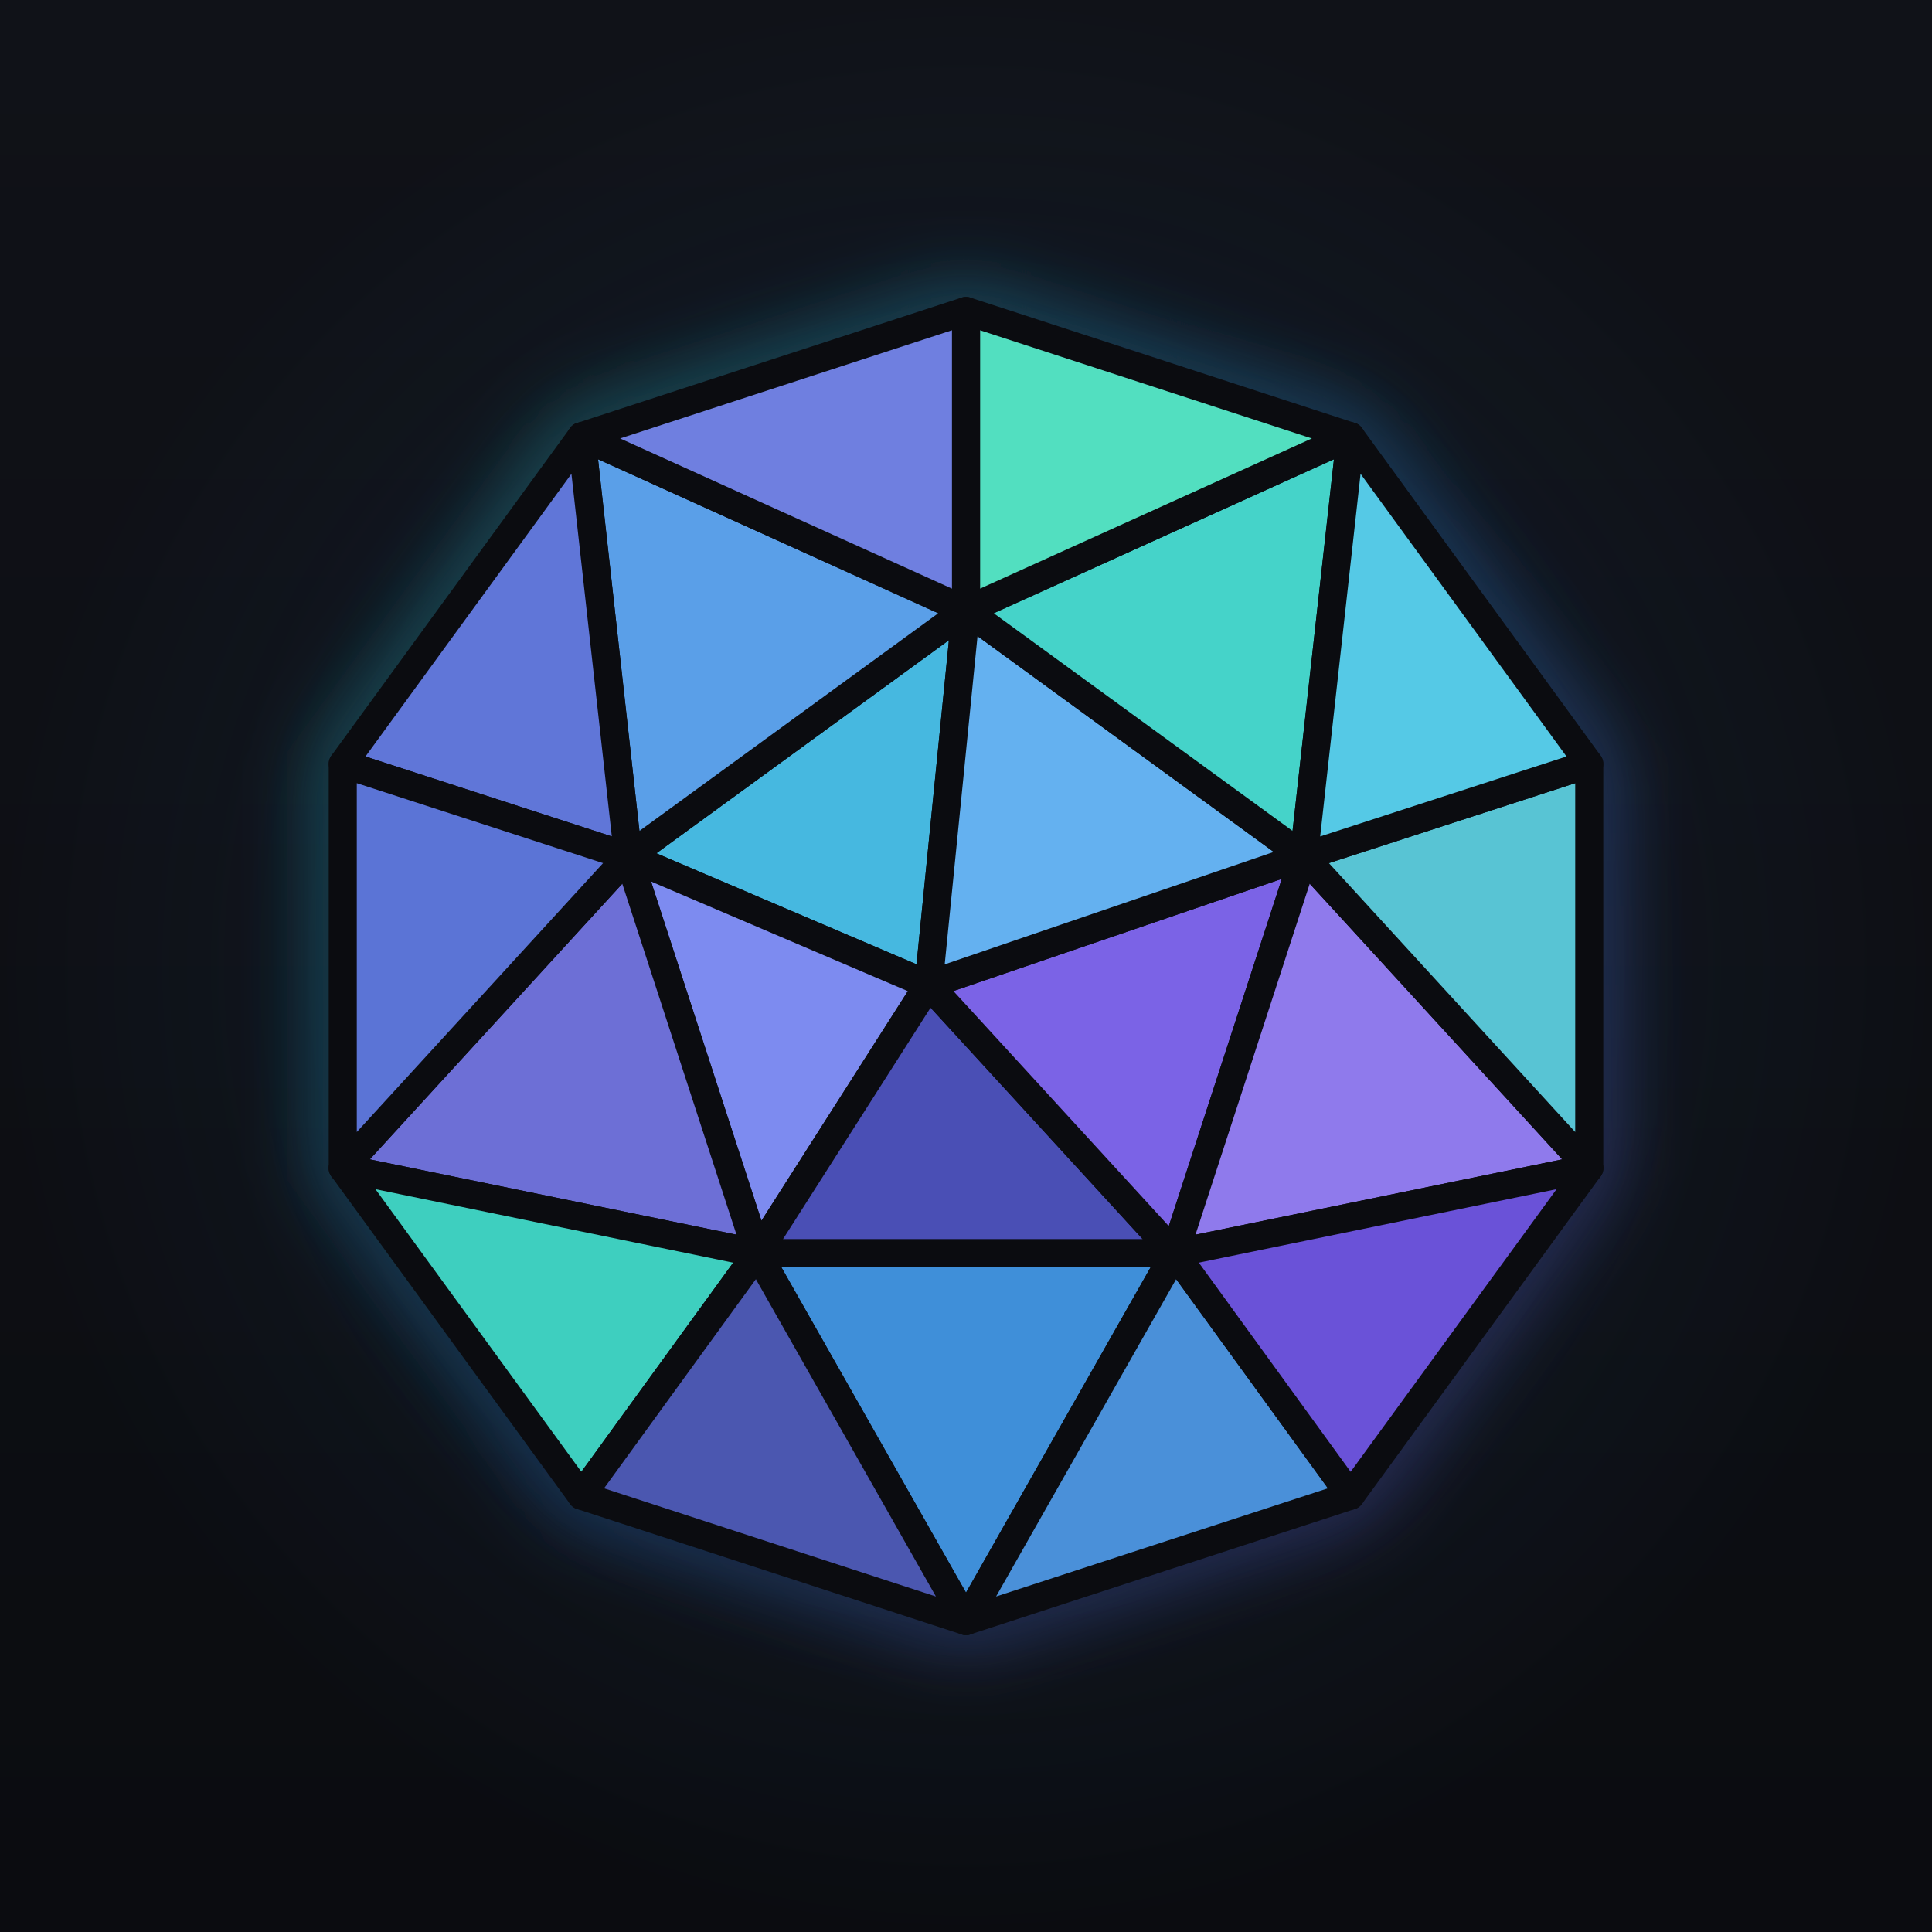
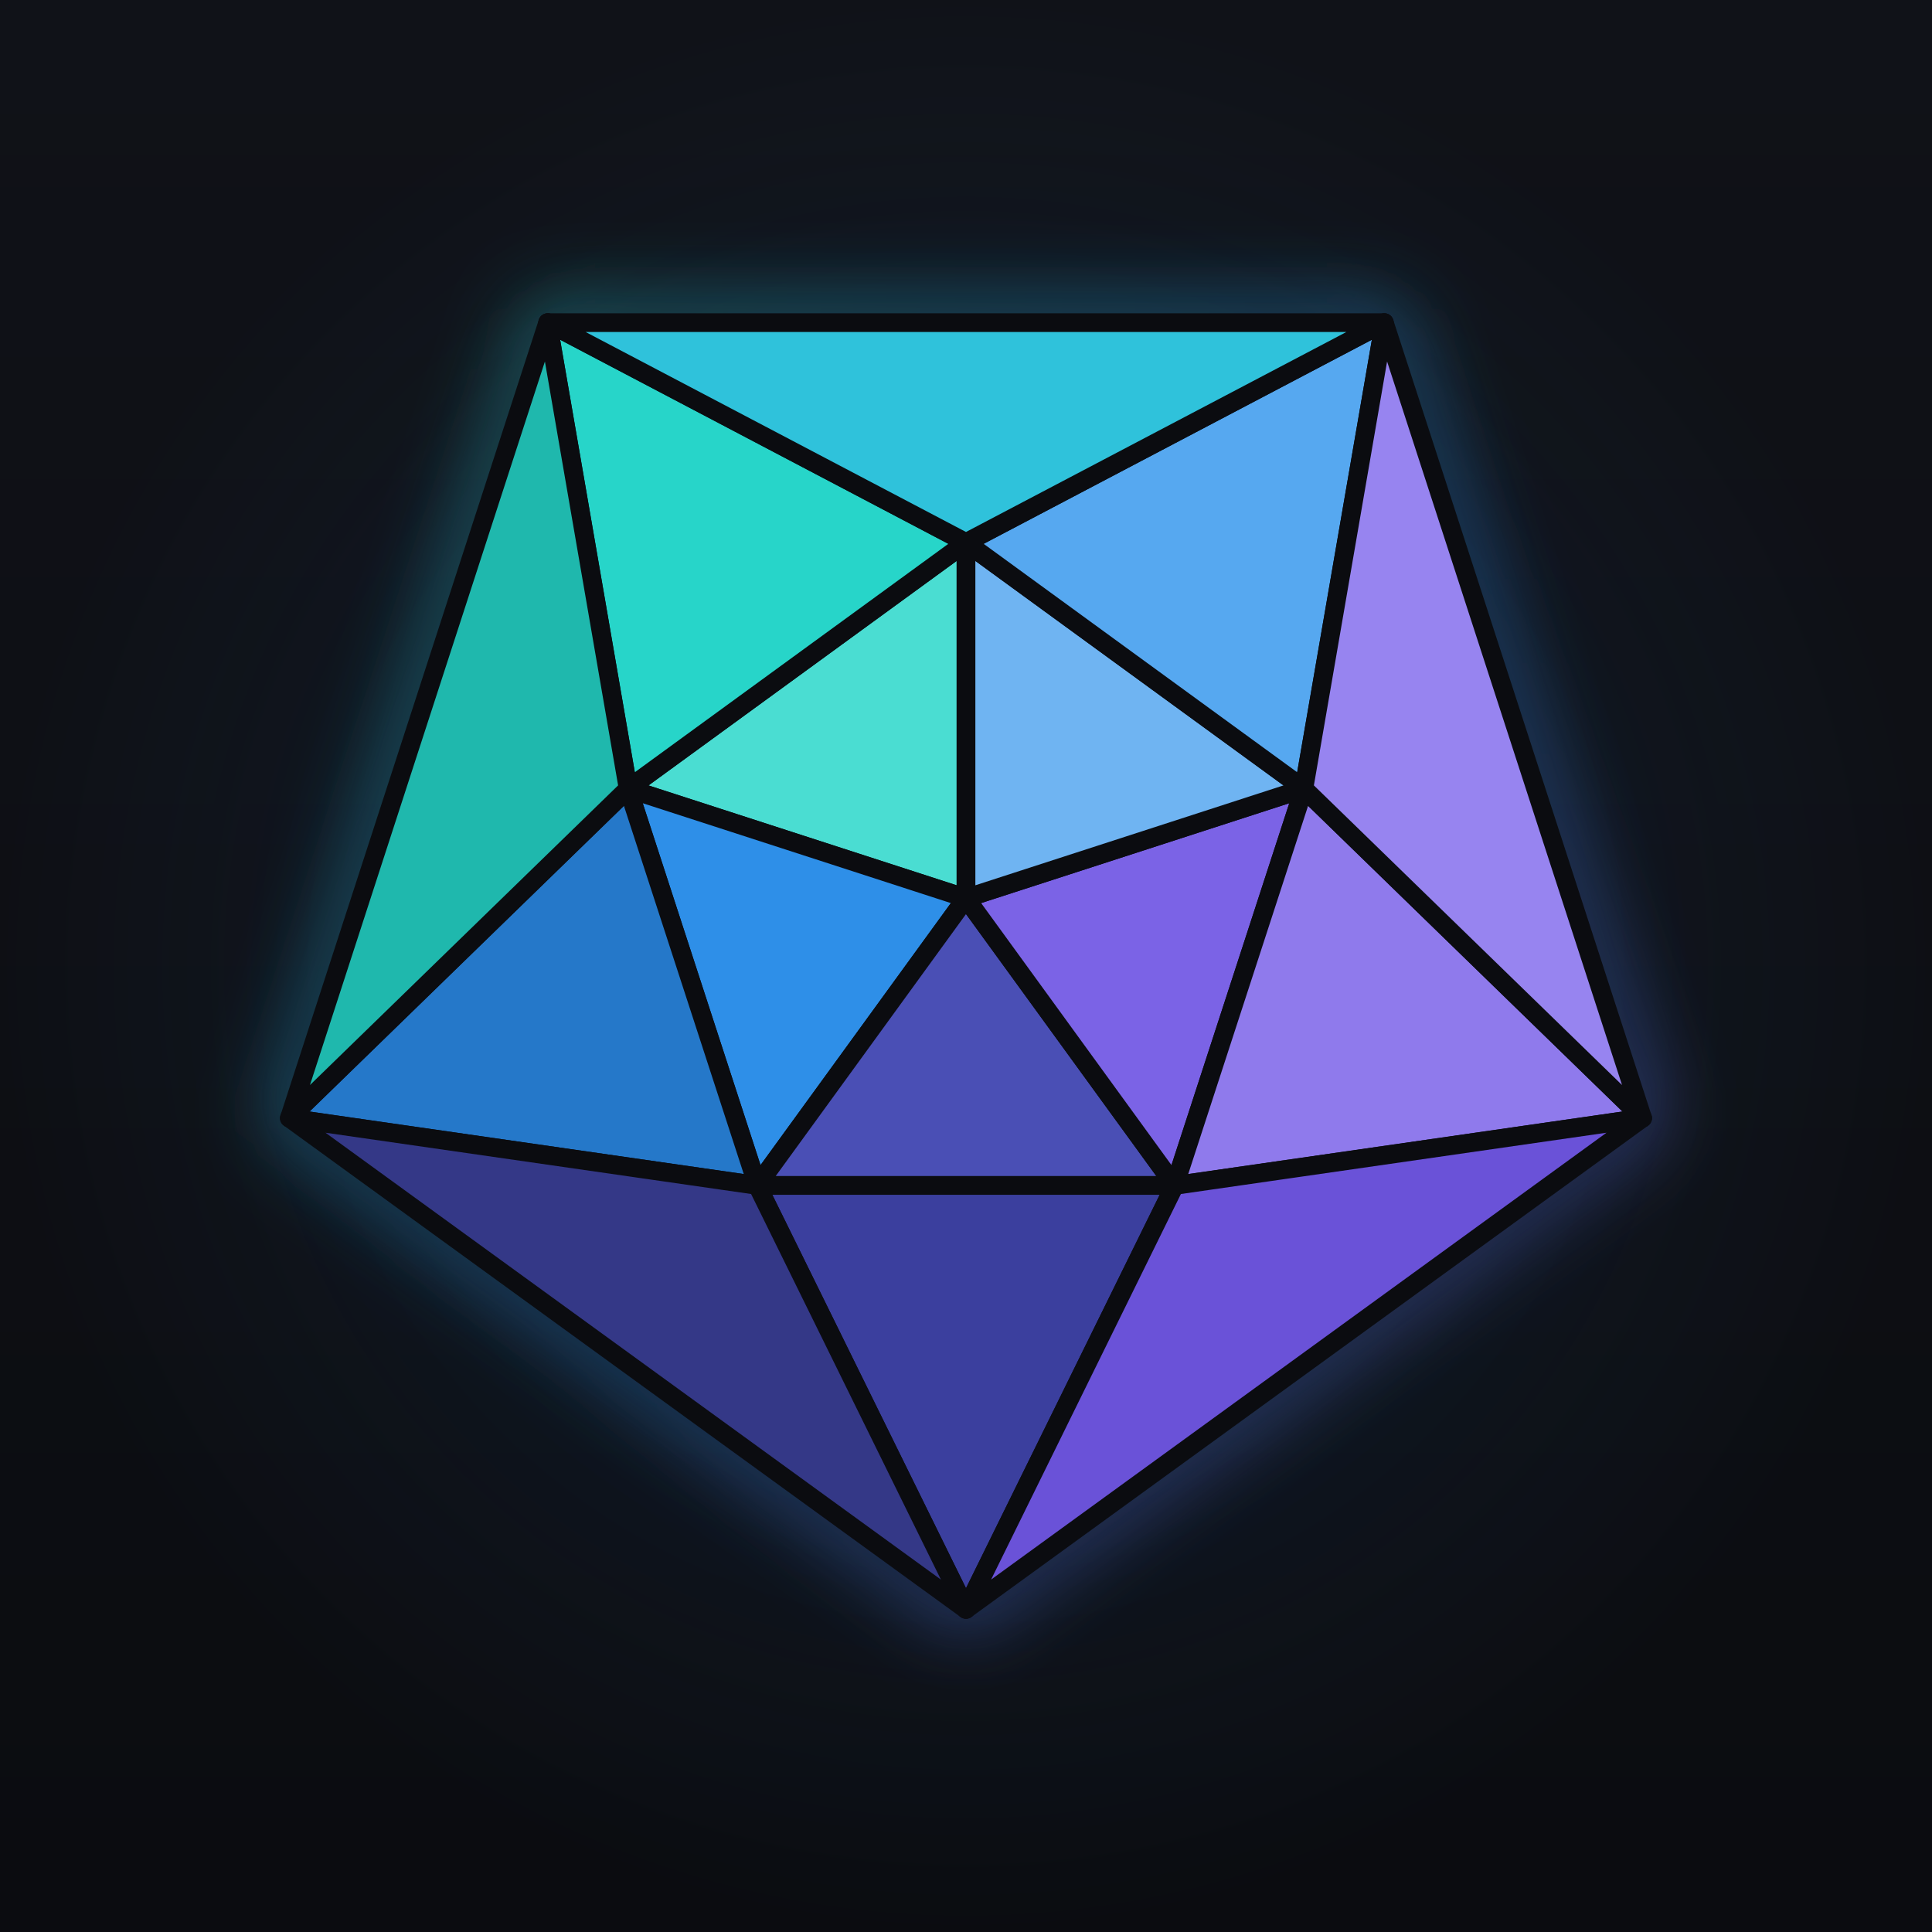
<svg xmlns="http://www.w3.org/2000/svg" viewBox="0 0 320 320" role="img" aria-labelledby="title desc">
  <defs>
    <linearGradient id="bg" x1="0" y1="0" x2="0" y2="1">
      <stop offset="0" stop-color="#101218" />
      <stop offset="1" stop-color="#0b0c10" />
    </linearGradient>
    <linearGradient id="rim" x1="0" y1="0" x2="1" y2="1">
      <stop offset="0" stop-color="#27d5c9" />
      <stop offset="0.5" stop-color="#2e8fe8" />
      <stop offset="1" stop-color="#7b63e6" />
    </linearGradient>
    <radialGradient id="glow" cx="0.5" cy="0.5" r="0.5">
      <stop offset="0" stop-color="#2e8fe8" stop-opacity="0.14" />
      <stop offset="1" stop-color="#2e8fe8" stop-opacity="0" />
    </radialGradient>
    <filter id="soft" x="-40%" y="-40%" width="180%" height="180%">
      <feGaussianBlur stdDeviation="4" />
    </filter>
  </defs>
  <rect width="320" height="320" fill="url(#bg)" />
  <rect width="320" height="320" fill="url(#glow)" />
  <g transform="translate(160,160) scale(1.55)">
-     <polygon points="0,-70 41.1,-56.6 66.6,-21.6 66.6,21.6 41.1,56.6 0,70 -41.1,56.6 -66.6,21.6 -66.6,-21.6 -41.1,-56.6" fill="none" stroke="url(#rim)" stroke-width="3" stroke-linejoin="round" filter="url(#soft)" opacity="0.7" />
-     <g stroke="#0b0c10" stroke-width="3" stroke-linejoin="round">
-       <polygon points="-4,2 0,-38 -36.1,-11.7" fill="#46b8e0" />
-       <polygon points="-4,2 -36.1,-11.7 -22.3,30.7" fill="#7d8bf0" />
-       <polygon points="-4,2 -22.3,30.7 22.3,30.7" fill="#4a4fb5" />
-       <polygon points="-4,2 22.3,30.7 36.1,-11.7" fill="#7b63e6" />
-       <polygon points="-4,2 36.1,-11.7 0,-38" fill="#64b1f0" />
-       <polygon points="0,-38 -36.1,-11.7 -41.1,-56.6" fill="#5a9fe8" />
-       <polygon points="-36.1,-11.7 -22.3,30.7 -66.6,21.6" fill="#6d6fd6" />
-       <polygon points="-22.3,30.7 22.3,30.7 0,70" fill="#3f8fd9" />
-       <polygon points="22.3,30.7 36.1,-11.7 66.6,21.6" fill="#8f7aec" />
-       <polygon points="36.1,-11.7 0,-38 41.1,-56.6" fill="#45d3c9" />
-       <polygon points="0,-38 41.1,-56.6 0,-70" fill="#52dfc0" />
-       <polygon points="0,-38 0,-70 -41.1,-56.6" fill="#6f7fe0" />
-       <polygon points="-36.1,-11.7 -41.1,-56.6 -66.6,-21.6" fill="#6076d8" />
-       <polygon points="-36.1,-11.7 -66.6,-21.6 -66.6,21.6" fill="#5b74d6" />
-       <polygon points="-22.3,30.7 -66.6,21.6 -41.1,56.6" fill="#3ecfbf" />
-       <polygon points="-22.3,30.7 -41.1,56.6 0,70" fill="#4b57b0" />
-       <polygon points="22.3,30.7 0,70 41.1,56.6" fill="#4a90d9" />
-       <polygon points="22.3,30.7 41.1,56.6 66.6,21.6" fill="#6a52d8" />
-       <polygon points="36.1,-11.7 66.6,21.6 66.6,-21.6" fill="#58c4d4" />
-       <polygon points="36.1,-11.7 66.6,-21.6 41.1,-56.6" fill="#55c9e6" />
+     <polygon points="-44.7,-68.75 44.7,-68.75 72.3,16.25 0,68.75 -72.3,16.25" fill="none" stroke="url(#rim)" stroke-width="3" stroke-linejoin="round" filter="url(#soft)" opacity="0.7" />
+     <g stroke="#0b0c10" stroke-width="2" stroke-linejoin="round">
+       <polygon points="0,-7.25 0,-45.25 -36.1,-18.95" fill="#4addd2" />
+       <polygon points="0,-7.25 -36.1,-18.95 -22.3,23.45" fill="#2e8fe8" />
+       <polygon points="0,-7.25 -22.3,23.45 22.3,23.45" fill="#4a4fb5" />
+       <polygon points="0,-7.25 22.3,23.45 36.1,-18.95" fill="#7b63e6" />
+       <polygon points="0,-7.25 36.1,-18.95 0,-45.25" fill="#6fb4f2" />
+       <polygon points="0,-45.25 -44.7,-68.75 -36.1,-18.95" fill="#27d5c9" />
+       <polygon points="-36.1,-18.95 -72.3,16.25 -22.3,23.45" fill="#2578c9" />
+       <polygon points="-22.3,23.45 0,68.75 22.3,23.45" fill="#3b3f9e" />
+       <polygon points="22.3,23.45 72.3,16.25 36.1,-18.95" fill="#8f7aec" />
+       <polygon points="36.1,-18.95 44.7,-68.75 0,-45.25" fill="#56a8f0" />
+       <polygon points="-44.7,-68.75 -36.1,-18.95 -72.3,16.25" fill="#1fb8ad" />
+       <polygon points="-72.3,16.25 -22.3,23.45 0,68.75" fill="#343887" />
+       <polygon points="0,68.75 22.3,23.45 72.3,16.25" fill="#6a52d8" />
+       <polygon points="72.3,16.25 36.1,-18.95 44.7,-68.75" fill="#9784f0" />
+       <polygon points="44.7,-68.75 0,-45.25 -44.7,-68.75" fill="#2fc2db" />
    </g>
  </g>
</svg>
